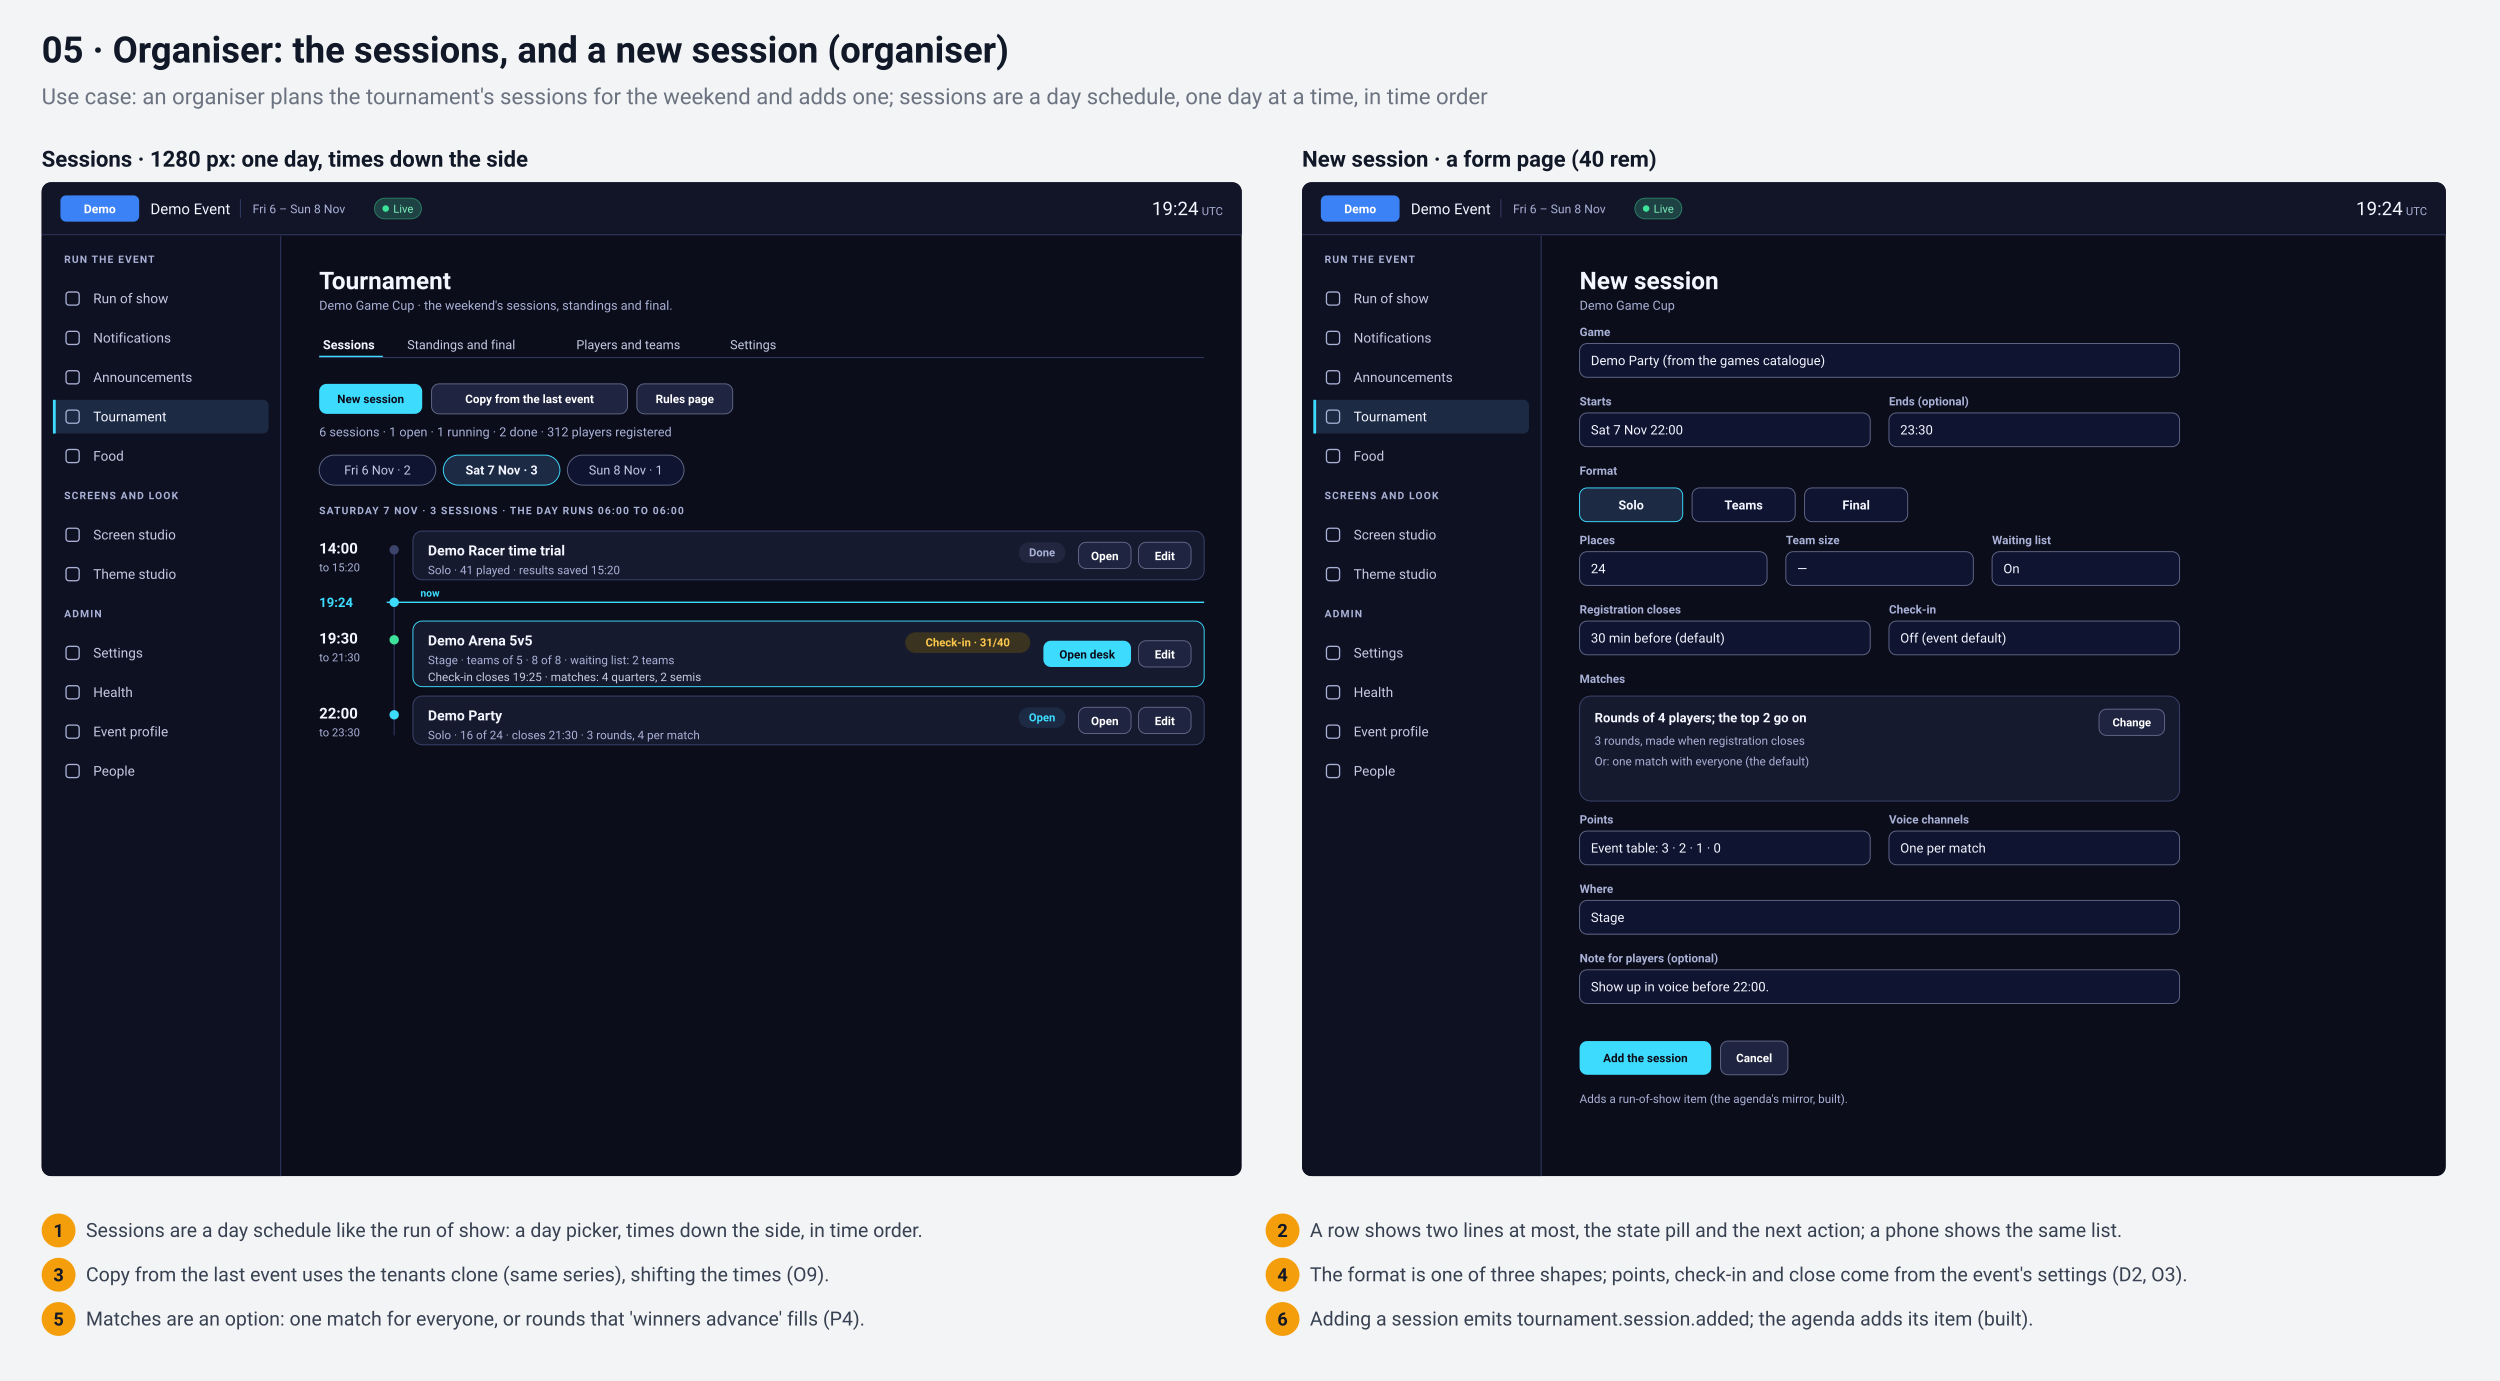
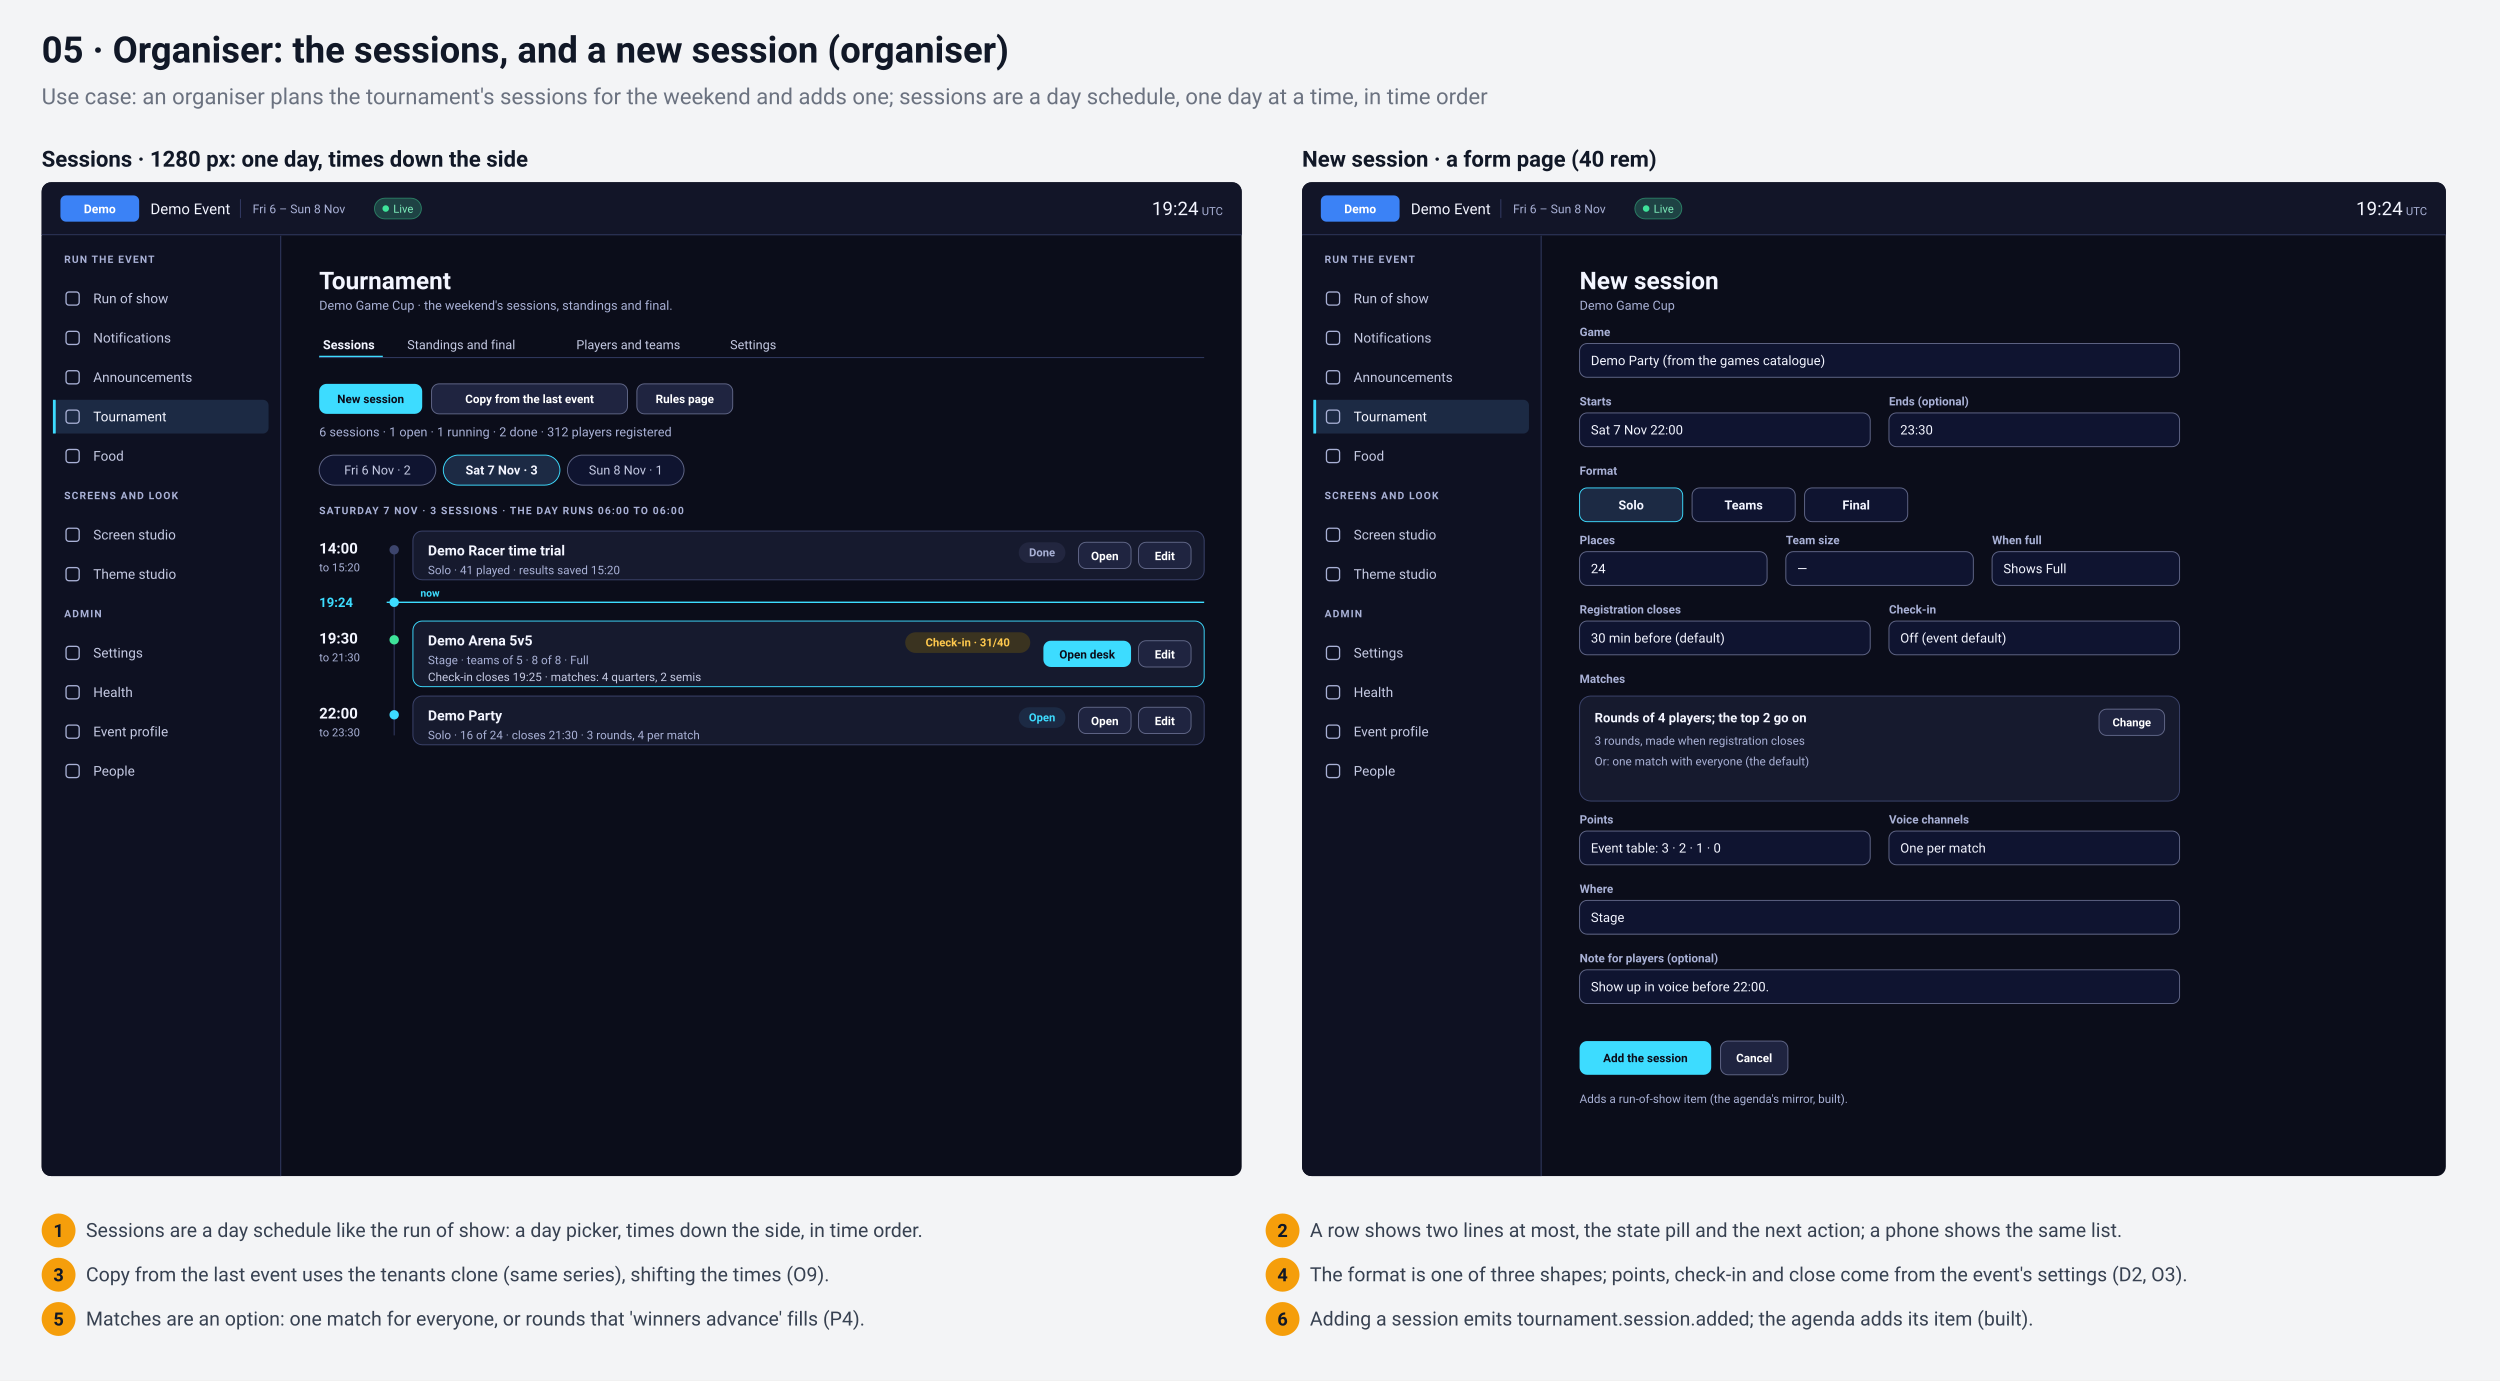
<svg xmlns="http://www.w3.org/2000/svg" viewBox="0 0 1920 1060" width="1920" height="1060" font-family="system-ui, -apple-system, 'Segoe UI', Roboto, Helvetica, Arial, sans-serif">
  <defs>
    <marker id="ah" viewBox="0 0 10 10" refX="9" refY="5" markerWidth="8" markerHeight="8" orient="auto-start-reverse">
      <path d="M0,0 L10,5 L0,10 z" fill="#6b7280" />
    </marker>
  </defs>
  <rect x="0.0" y="0.0" width="1920.0" height="1060.0" rx="0" fill="#f3f4f6" />
  <text x="32.0" y="48.0" font-size="28" fill="#111827" font-weight="700" text-anchor="start" data-box="32.0 1888.0">05 · Organiser: the sessions, and a new session (organiser)</text>
  <text x="32.0" y="80.0" font-size="17" fill="#6b7280" font-weight="400" text-anchor="start" data-box="32.0 1888.0">Use case: an organiser plans the tournament's sessions for the weekend and adds one; sessions are a day schedule, one day at a time, in time order</text>
  <text x="32.0" y="128.0" font-size="17" fill="#111827" font-weight="700" text-anchor="start" data-box="32.0 932.0">Sessions · 1280 px: one day, times down the side</text>
  <defs>
    <clipPath id="c1">
      <rect x="0" y="0" width="1280" height="1060" rx="10" />
    </clipPath>
  </defs>
  <g transform="translate(32.0,140.0) scale(0.72)">
    <g clip-path="url(#c1)">
      <rect x="0.0" y="0.0" width="1280.0" height="1060.0" rx="0" fill="#0b0d1a" />
      <rect x="0.0" y="0.0" width="1280.0" height="56.0" rx="0" fill="#121528" />
      <line x1="0.0" y1="56.0" x2="1280.0" y2="56.0" stroke="#343c66" stroke-width="1" />
      <rect x="20.0" y="14.0" width="84.0" height="28.0" rx="6" fill="#3b82f6" />
      <text x="62.0" y="33.0" font-size="13" fill="#fff" font-weight="700" text-anchor="middle">Demo</text>
      <text x="116.0" y="34.0" font-size="16" fill="#f3f5ff" font-weight="400" text-anchor="start">Demo Event</text>
      <line x1="212.0" y1="18.0" x2="212.0" y2="38.0" stroke="#343c66" stroke-width="1" />
      <text x="225.0" y="33.0" font-size="13" fill="#a9b1d6" font-weight="400" text-anchor="start">Fri 6 – Sun 8 Nov</text>
      <rect x="355.0" y="17.0" width="50.0" height="22.0" rx="11" fill="#1e4244" stroke="#2a7e64" stroke-width="1" />
      <circle cx="367.0" cy="28.0" r="3.5" fill="#3ee39a" />
      <text x="375.0" y="32.5" font-size="12" fill="#7cecba" font-weight="400" text-anchor="start">Live</text>
      <text x="1234.0" y="35.0" font-size="20" fill="#f3f5ff" font-weight="400" text-anchor="end">19:24</text>
      <text x="1260.0" y="35.0" font-size="12" fill="#a9b1d6" font-weight="400" text-anchor="end">UTC</text>
      <rect x="0.0" y="57.0" width="255.0" height="1003.0" rx="0" fill="#0e1122" />
      <line x1="255.0" y1="57.0" x2="255.0" y2="1060.0" stroke="#343c66" stroke-width="1" />
      <text x="24.0" y="86.0" font-size="11" fill="#a9b1d6" font-weight="600" text-anchor="start" letter-spacing="1.2">RUN THE EVENT</text>
      <rect x="26.0" y="117.0" width="14.0" height="14.0" rx="3" fill="none" stroke="#a9b1d6" stroke-width="1.4" />
      <text x="55.0" y="129.0" font-size="14.5" fill="#c5cae3" font-weight="400" text-anchor="start">Run of show</text>
      <rect x="26.0" y="159.0" width="14.0" height="14.0" rx="3" fill="none" stroke="#a9b1d6" stroke-width="1.4" />
      <text x="55.0" y="171.0" font-size="14.5" fill="#c5cae3" font-weight="400" text-anchor="start">Notifications</text>
      <rect x="26.0" y="201.0" width="14.0" height="14.0" rx="3" fill="none" stroke="#a9b1d6" stroke-width="1.4" />
      <text x="55.0" y="213.0" font-size="14.5" fill="#c5cae3" font-weight="400" text-anchor="start">Announcements</text>
      <rect x="12.0" y="232.0" width="230.0" height="36.0" rx="6" fill="#1c2a44" />
      <rect x="12.0" y="232.0" width="3.0" height="36.0" rx="0" fill="#3ddcff" />
      <rect x="26.0" y="243.0" width="14.0" height="14.0" rx="3" fill="none" stroke="#a9b1d6" stroke-width="1.4" />
      <text x="55.0" y="255.0" font-size="14.5" fill="#f3f5ff" font-weight="400" text-anchor="start">Tournament</text>
      <rect x="26.0" y="285.0" width="14.0" height="14.0" rx="3" fill="none" stroke="#a9b1d6" stroke-width="1.4" />
      <text x="55.0" y="297.0" font-size="14.5" fill="#c5cae3" font-weight="400" text-anchor="start">Food</text>
      <text x="24.0" y="338.0" font-size="11" fill="#a9b1d6" font-weight="600" text-anchor="start" letter-spacing="1.2">SCREENS AND LOOK</text>
      <rect x="26.0" y="369.0" width="14.0" height="14.0" rx="3" fill="none" stroke="#a9b1d6" stroke-width="1.4" />
      <text x="55.0" y="381.0" font-size="14.5" fill="#c5cae3" font-weight="400" text-anchor="start">Screen studio</text>
      <rect x="26.0" y="411.0" width="14.0" height="14.0" rx="3" fill="none" stroke="#a9b1d6" stroke-width="1.4" />
      <text x="55.0" y="423.0" font-size="14.5" fill="#c5cae3" font-weight="400" text-anchor="start">Theme studio</text>
      <text x="24.0" y="464.0" font-size="11" fill="#a9b1d6" font-weight="600" text-anchor="start" letter-spacing="1.2">ADMIN</text>
      <rect x="26.0" y="495.0" width="14.0" height="14.0" rx="3" fill="none" stroke="#a9b1d6" stroke-width="1.4" />
      <text x="55.0" y="507.0" font-size="14.5" fill="#c5cae3" font-weight="400" text-anchor="start">Settings</text>
      <rect x="26.0" y="537.0" width="14.0" height="14.0" rx="3" fill="none" stroke="#a9b1d6" stroke-width="1.4" />
      <text x="55.0" y="549.0" font-size="14.5" fill="#c5cae3" font-weight="400" text-anchor="start">Health</text>
      <rect x="26.0" y="579.0" width="14.0" height="14.0" rx="3" fill="none" stroke="#a9b1d6" stroke-width="1.4" />
      <text x="55.0" y="591.0" font-size="14.5" fill="#c5cae3" font-weight="400" text-anchor="start">Event profile</text>
      <rect x="26.0" y="621.0" width="14.0" height="14.0" rx="3" fill="none" stroke="#a9b1d6" stroke-width="1.4" />
      <text x="55.0" y="633.0" font-size="14.5" fill="#c5cae3" font-weight="400" text-anchor="start">People</text>
      <text x="296.0" y="114.0" font-size="26" fill="#f3f5ff" font-weight="600" text-anchor="start" data-box="296.0 1020.0">Tournament</text>
      <text x="296.0" y="136.0" font-size="13.5" fill="#a9b1d6" font-weight="400" text-anchor="start" data-box="296.0 1020.0">Demo Game Cup · the weekend's sessions, standings and final.</text>
      <text x="300.0" y="178.0" font-size="13.5" fill="#f3f5ff" font-weight="600" text-anchor="start">Sessions</text>
      <line x1="296.0" y1="186.0" x2="363.9" y2="186.0" stroke="#3ddcff" stroke-width="2" />
      <text x="389.9" y="178.0" font-size="13.5" fill="#c5cae3" font-weight="400" text-anchor="start">Standings and final</text>
      <text x="570.3" y="178.0" font-size="13.5" fill="#c5cae3" font-weight="400" text-anchor="start">Players and teams</text>
      <text x="734.3" y="178.0" font-size="13.5" fill="#c5cae3" font-weight="400" text-anchor="start">Settings</text>
      <line x1="296.0" y1="187.0" x2="1240.0" y2="187.0" stroke="#343c66" stroke-width="1" />
      <rect x="296.0" y="215.0" width="109.9" height="32.0" rx="8" fill="#3ddcff" />
      <text x="350.9" y="235.5" font-size="12.5" fill="#0b0d1a" font-weight="600" text-anchor="middle" data-box="300.0 401.9">New session</text>
      <rect x="415.9" y="215.0" width="209.0" height="32.0" rx="8" fill="#1f2440" stroke="#616788" stroke-width="1" />
      <text x="520.4" y="235.5" font-size="12.5" fill="#fff" font-weight="600" text-anchor="middle" data-box="419.9 620.9">Copy from the last event</text>
      <rect x="634.9" y="215.0" width="102.2" height="32.0" rx="8" fill="#1f2440" stroke="#616788" stroke-width="1" />
      <text x="686.0" y="235.5" font-size="12.5" fill="#fff" font-weight="600" text-anchor="middle" data-box="638.9 733.1">Rules page</text>
      <text x="296.0" y="271.0" font-size="13.5" fill="#a9b1d6" font-weight="400" text-anchor="start" data-box="296.0 1240.0">6 sessions · 1 open · 1 running · 2 done · 312 players registered</text>
      <rect x="296.0" y="291.0" width="124.4" height="32.0" rx="16.0" fill="#0f1430" stroke="#616788" stroke-width="1" />
      <text x="358.2" y="311.7" font-size="13.5" fill="#c5cae3" font-weight="400" text-anchor="middle" data-box="300.0 416.4">Fri 6 Nov · 2</text>
      <rect x="428.4" y="291.0" width="124.4" height="32.0" rx="16.0" fill="#1c2a44" stroke="#3ddcff" stroke-width="1" />
      <text x="490.6" y="311.7" font-size="13.5" fill="#f3f5ff" font-weight="600" text-anchor="middle" data-box="432.4 548.8">Sat 7 Nov · 3</text>
      <rect x="560.8" y="291.0" width="124.4" height="32.0" rx="16.0" fill="#0f1430" stroke="#616788" stroke-width="1" />
      <text x="623.0" y="311.7" font-size="13.5" fill="#c5cae3" font-weight="400" text-anchor="middle" data-box="564.8 681.2">Sun 8 Nov · 1</text>
      <text x="296.0" y="354.0" font-size="11" fill="#a9b1d6" font-weight="600" text-anchor="start" letter-spacing="1.2">SATURDAY 7 NOV · 3 SESSIONS · THE DAY RUNS 06:00 TO 06:00</text>
      <line x1="376.0" y1="392.0" x2="376.0" y2="590.0" stroke="#343c66" stroke-width="1" />
      <text x="296.0" y="396.0" font-size="16" fill="#f3f5ff" font-weight="700" text-anchor="start" data-box="296.0 364.0">14:00</text>
      <text x="296.0" y="415.0" font-size="12" fill="#a9b1d6" font-weight="400" text-anchor="start" data-box="296.0 364.0">to 15:20</text>
      <circle cx="376.0" cy="392.0" r="5" fill="#3c446c" />
      <rect x="396.0" y="372.0" width="844.0" height="52.0" rx="10" fill="#161a2e" stroke="#3c446c" stroke-width="1" />
      <rect x="1170.0" y="384.0" width="56.0" height="28.0" rx="8" fill="#1f2440" stroke="#616788" stroke-width="1" />
      <text x="1198.0" y="403.0" font-size="12.5" fill="#fff" font-weight="600" text-anchor="middle" data-box="1174.0 1222.0">Edit</text>
      <rect x="1106.0" y="384.0" width="56.0" height="28.0" rx="8" fill="#1f2440" stroke="#616788" stroke-width="1" />
      <text x="1134.0" y="403.0" font-size="12.5" fill="#fff" font-weight="600" text-anchor="middle" data-box="1110.0 1158.0">Open</text>
      <rect x="1042.2" y="384.0" width="49.8" height="22.0" rx="11" fill="#22263f" />
      <text x="1067.1" y="399.0" font-size="12" fill="#a9b1d6" font-weight="600" text-anchor="middle" data-box="1046.2 1088.0">Done</text>
      <text x="412.0" y="398.0" font-size="15" fill="#f3f5ff" font-weight="600" text-anchor="start" data-box="412.0 1030.2">Demo Racer time trial</text>
      <text x="412.0" y="418.0" font-size="12.5" fill="#a9b1d6" font-weight="400" text-anchor="start" data-box="412.0 1084.0">Solo · 41 played · results saved 15:20</text>
      <line x1="368.0" y1="448.0" x2="1240.0" y2="448.0" stroke="#3ddcff" stroke-width="1.5" />
      <circle cx="376.0" cy="448.0" r="5" fill="#3ddcff" />
      <text x="296.0" y="453.0" font-size="14" fill="#3ddcff" font-weight="700" text-anchor="start" data-box="296.0 362.0">19:24</text>
      <text x="404.0" y="442.0" font-size="11" fill="#3ddcff" font-weight="700" text-anchor="start" data-box="396.0 476.0">now</text>
      <text x="296.0" y="492.0" font-size="16" fill="#f3f5ff" font-weight="700" text-anchor="start" data-box="296.0 364.0">19:30</text>
      <text x="296.0" y="511.0" font-size="12" fill="#a9b1d6" font-weight="400" text-anchor="start" data-box="296.0 364.0">to 21:30</text>
      <circle cx="376.0" cy="488.0" r="5" fill="#3ee39a" />
      <rect x="396.0" y="468.0" width="844.0" height="70.0" rx="10" fill="#161a2e" stroke="#3ddcff" stroke-width="1" />
      <rect x="1170.0" y="489.0" width="56.0" height="28.0" rx="8" fill="#1f2440" stroke="#616788" stroke-width="1" />
      <text x="1198.0" y="508.0" font-size="12.5" fill="#fff" font-weight="600" text-anchor="middle" data-box="1174.0 1222.0">Edit</text>
      <rect x="1068.5" y="489.0" width="93.5" height="28.0" rx="8" fill="#3ddcff" />
      <text x="1115.2" y="508.0" font-size="12.5" fill="#0b0d1a" font-weight="600" text-anchor="middle" data-box="1072.5 1158.0">Open desk</text>
      <rect x="921.1" y="480.0" width="133.4" height="22.0" rx="11" fill="#3a3320" />
      <text x="987.8" y="495.0" font-size="12" fill="#ffc94d" font-weight="600" text-anchor="middle" data-box="925.1 1050.5">Check-in · 31/40</text>
      <text x="412.0" y="494.0" font-size="15" fill="#f3f5ff" font-weight="600" text-anchor="start" data-box="412.0 909.1">Demo Arena 5v5</text>
-       <text x="412.0" y="514.0" font-size="12.5" fill="#a9b1d6" font-weight="400" text-anchor="start" data-box="412.0 1046.5">Stage · teams of 5 · 8 of 8 · waiting list: 2 teams</text>
+       <text x="412.0" y="514.0" font-size="12.5" fill="#a9b1d6" font-weight="400" text-anchor="start" data-box="412.0 1046.5">Stage · teams of 5 · 8 of 8 · Full</text>
      <text x="412.0" y="532.0" font-size="12.5" fill="#c5cae3" font-weight="400" text-anchor="start" data-box="412.0 1046.5">Check-in closes 19:25 · matches: 4 quarters, 2 semis</text>
      <text x="296.0" y="572.0" font-size="16" fill="#f3f5ff" font-weight="700" text-anchor="start" data-box="296.0 364.0">22:00</text>
      <text x="296.0" y="591.0" font-size="12" fill="#a9b1d6" font-weight="400" text-anchor="start" data-box="296.0 364.0">to 23:30</text>
      <circle cx="376.0" cy="568.0" r="5" fill="#3ddcff" />
      <rect x="396.0" y="548.0" width="844.0" height="52.0" rx="10" fill="#161a2e" stroke="#3c446c" stroke-width="1" />
      <rect x="1170.0" y="560.0" width="56.0" height="28.0" rx="8" fill="#1f2440" stroke="#616788" stroke-width="1" />
      <text x="1198.0" y="579.0" font-size="12.5" fill="#fff" font-weight="600" text-anchor="middle" data-box="1174.0 1222.0">Edit</text>
      <rect x="1106.0" y="560.0" width="56.0" height="28.0" rx="8" fill="#1f2440" stroke="#616788" stroke-width="1" />
      <text x="1134.0" y="579.0" font-size="12.5" fill="#fff" font-weight="600" text-anchor="middle" data-box="1110.0 1158.0">Open</text>
      <rect x="1042.2" y="560.0" width="49.8" height="22.0" rx="11" fill="#1c2a44" />
      <text x="1067.1" y="575.0" font-size="12" fill="#3ddcff" font-weight="600" text-anchor="middle" data-box="1046.2 1088.0">Open</text>
      <text x="412.0" y="574.0" font-size="15" fill="#f3f5ff" font-weight="600" text-anchor="start" data-box="412.0 1030.2">Demo Party</text>
      <text x="412.0" y="594.0" font-size="12.5" fill="#a9b1d6" font-weight="400" text-anchor="start" data-box="412.0 1084.0">Solo · 16 of 24 · closes 21:30 · 3 rounds, 4 per match</text>
    </g>
  </g>
  <text x="1000.0" y="128.0" font-size="17" fill="#111827" font-weight="700" text-anchor="start" data-box="1000.0 1880.0">New session · a form page (40 rem)</text>
  <defs>
    <clipPath id="c2">
      <rect x="0" y="0" width="1220" height="1060" rx="10" />
    </clipPath>
  </defs>
  <g transform="translate(1000.0,140.0) scale(0.72)">
    <g clip-path="url(#c2)">
      <rect x="0.0" y="0.0" width="1220.0" height="1060.0" rx="0" fill="#0b0d1a" />
      <rect x="0.0" y="0.0" width="1220.0" height="56.0" rx="0" fill="#121528" />
      <line x1="0.0" y1="56.0" x2="1220.0" y2="56.0" stroke="#343c66" stroke-width="1" />
      <rect x="20.0" y="14.0" width="84.0" height="28.0" rx="6" fill="#3b82f6" />
      <text x="62.0" y="33.0" font-size="13" fill="#fff" font-weight="700" text-anchor="middle">Demo</text>
      <text x="116.0" y="34.0" font-size="16" fill="#f3f5ff" font-weight="400" text-anchor="start">Demo Event</text>
      <line x1="212.0" y1="18.0" x2="212.0" y2="38.0" stroke="#343c66" stroke-width="1" />
      <text x="225.0" y="33.0" font-size="13" fill="#a9b1d6" font-weight="400" text-anchor="start">Fri 6 – Sun 8 Nov</text>
      <rect x="355.0" y="17.0" width="50.0" height="22.0" rx="11" fill="#1e4244" stroke="#2a7e64" stroke-width="1" />
      <circle cx="367.0" cy="28.0" r="3.5" fill="#3ee39a" />
      <text x="375.0" y="32.5" font-size="12" fill="#7cecba" font-weight="400" text-anchor="start">Live</text>
      <text x="1174.0" y="35.0" font-size="20" fill="#f3f5ff" font-weight="400" text-anchor="end">19:24</text>
      <text x="1200.0" y="35.0" font-size="12" fill="#a9b1d6" font-weight="400" text-anchor="end">UTC</text>
      <rect x="0.0" y="57.0" width="255.0" height="1003.0" rx="0" fill="#0e1122" />
      <line x1="255.0" y1="57.0" x2="255.0" y2="1060.0" stroke="#343c66" stroke-width="1" />
      <text x="24.0" y="86.0" font-size="11" fill="#a9b1d6" font-weight="600" text-anchor="start" letter-spacing="1.2">RUN THE EVENT</text>
      <rect x="26.0" y="117.0" width="14.0" height="14.0" rx="3" fill="none" stroke="#a9b1d6" stroke-width="1.4" />
      <text x="55.0" y="129.0" font-size="14.5" fill="#c5cae3" font-weight="400" text-anchor="start">Run of show</text>
      <rect x="26.0" y="159.0" width="14.0" height="14.0" rx="3" fill="none" stroke="#a9b1d6" stroke-width="1.4" />
      <text x="55.0" y="171.0" font-size="14.5" fill="#c5cae3" font-weight="400" text-anchor="start">Notifications</text>
      <rect x="26.0" y="201.0" width="14.0" height="14.0" rx="3" fill="none" stroke="#a9b1d6" stroke-width="1.4" />
      <text x="55.0" y="213.0" font-size="14.5" fill="#c5cae3" font-weight="400" text-anchor="start">Announcements</text>
      <rect x="12.0" y="232.0" width="230.0" height="36.0" rx="6" fill="#1c2a44" />
      <rect x="12.0" y="232.0" width="3.0" height="36.0" rx="0" fill="#3ddcff" />
      <rect x="26.0" y="243.0" width="14.0" height="14.0" rx="3" fill="none" stroke="#a9b1d6" stroke-width="1.4" />
      <text x="55.0" y="255.0" font-size="14.5" fill="#f3f5ff" font-weight="400" text-anchor="start">Tournament</text>
      <rect x="26.0" y="285.0" width="14.0" height="14.0" rx="3" fill="none" stroke="#a9b1d6" stroke-width="1.4" />
      <text x="55.0" y="297.0" font-size="14.5" fill="#c5cae3" font-weight="400" text-anchor="start">Food</text>
      <text x="24.0" y="338.0" font-size="11" fill="#a9b1d6" font-weight="600" text-anchor="start" letter-spacing="1.2">SCREENS AND LOOK</text>
      <rect x="26.0" y="369.0" width="14.0" height="14.0" rx="3" fill="none" stroke="#a9b1d6" stroke-width="1.4" />
      <text x="55.0" y="381.0" font-size="14.5" fill="#c5cae3" font-weight="400" text-anchor="start">Screen studio</text>
      <rect x="26.0" y="411.0" width="14.0" height="14.0" rx="3" fill="none" stroke="#a9b1d6" stroke-width="1.4" />
      <text x="55.0" y="423.0" font-size="14.5" fill="#c5cae3" font-weight="400" text-anchor="start">Theme studio</text>
      <text x="24.0" y="464.0" font-size="11" fill="#a9b1d6" font-weight="600" text-anchor="start" letter-spacing="1.2">ADMIN</text>
      <rect x="26.0" y="495.0" width="14.0" height="14.0" rx="3" fill="none" stroke="#a9b1d6" stroke-width="1.4" />
      <text x="55.0" y="507.0" font-size="14.5" fill="#c5cae3" font-weight="400" text-anchor="start">Settings</text>
      <rect x="26.0" y="537.0" width="14.0" height="14.0" rx="3" fill="none" stroke="#a9b1d6" stroke-width="1.4" />
      <text x="55.0" y="549.0" font-size="14.5" fill="#c5cae3" font-weight="400" text-anchor="start">Health</text>
      <rect x="26.0" y="579.0" width="14.0" height="14.0" rx="3" fill="none" stroke="#a9b1d6" stroke-width="1.4" />
      <text x="55.0" y="591.0" font-size="14.5" fill="#c5cae3" font-weight="400" text-anchor="start">Event profile</text>
      <rect x="26.0" y="621.0" width="14.0" height="14.0" rx="3" fill="none" stroke="#a9b1d6" stroke-width="1.4" />
      <text x="55.0" y="633.0" font-size="14.5" fill="#c5cae3" font-weight="400" text-anchor="start">People</text>
      <text x="296.0" y="114.0" font-size="26" fill="#f3f5ff" font-weight="600" text-anchor="start" data-box="296.0 960.0">New session</text>
      <text x="296.0" y="136.0" font-size="13.5" fill="#a9b1d6" font-weight="400" text-anchor="start" data-box="296.0 960.0">Demo Game Cup</text>
      <text x="296.0" y="164.0" font-size="12.5" fill="#a9b1d6" font-weight="600" text-anchor="start" data-box="296.0 936.0">Game</text>
      <rect x="296.0" y="172.0" width="640.0" height="36.0" rx="8" fill="#0f1430" stroke="#616788" stroke-width="1" />
      <text x="308.0" y="195.0" font-size="14" fill="#f3f5ff" font-weight="400" text-anchor="start" data-box="304.0 928.0">Demo Party  (from the games catalogue)</text>
      <text x="296.0" y="238.0" font-size="12.5" fill="#a9b1d6" font-weight="600" text-anchor="start" data-box="296.0 606.0">Starts</text>
      <rect x="296.0" y="246.0" width="310.0" height="36.0" rx="8" fill="#0f1430" stroke="#616788" stroke-width="1" />
      <text x="308.0" y="269.0" font-size="14" fill="#f3f5ff" font-weight="400" text-anchor="start" data-box="304.0 598.0">Sat 7 Nov 22:00</text>
      <text x="626.0" y="238.0" font-size="12.5" fill="#a9b1d6" font-weight="600" text-anchor="start" data-box="626.0 936.0">Ends (optional)</text>
      <rect x="626.0" y="246.0" width="310.0" height="36.0" rx="8" fill="#0f1430" stroke="#616788" stroke-width="1" />
      <text x="638.0" y="269.0" font-size="14" fill="#f3f5ff" font-weight="400" text-anchor="start" data-box="634.0 928.0">23:30</text>
      <text x="296.0" y="312.0" font-size="12.5" fill="#a9b1d6" font-weight="600" text-anchor="start">Format</text>
      <rect x="296.0" y="326.0" width="110.0" height="36.0" rx="8" fill="#1c2a44" stroke="#3ddcff" stroke-width="1" />
      <text x="351.0" y="349.0" font-size="13.5" fill="#f3f5ff" font-weight="600" text-anchor="middle">Solo</text>
      <rect x="416.0" y="326.0" width="110.0" height="36.0" rx="8" fill="#0f1430" stroke="#616788" stroke-width="1" />
      <text x="471.0" y="349.0" font-size="13.5" fill="#f3f5ff" font-weight="600" text-anchor="middle">Teams</text>
      <rect x="536.0" y="326.0" width="110.0" height="36.0" rx="8" fill="#0f1430" stroke="#616788" stroke-width="1" />
      <text x="591.0" y="349.0" font-size="13.5" fill="#f3f5ff" font-weight="600" text-anchor="middle">Final</text>
      <text x="296.0" y="386.0" font-size="12.5" fill="#a9b1d6" font-weight="600" text-anchor="start" data-box="296.0 496.0">Places</text>
      <rect x="296.0" y="394.0" width="200.0" height="36.0" rx="8" fill="#0f1430" stroke="#616788" stroke-width="1" />
      <text x="308.0" y="417.0" font-size="14" fill="#f3f5ff" font-weight="400" text-anchor="start" data-box="304.0 488.0">24</text>
      <text x="516.0" y="386.0" font-size="12.5" fill="#a9b1d6" font-weight="600" text-anchor="start" data-box="516.0 716.0">Team size</text>
      <rect x="516.0" y="394.0" width="200.0" height="36.0" rx="8" fill="#0f1430" stroke="#616788" stroke-width="1" />
      <text x="528.0" y="417.0" font-size="14" fill="#f3f5ff" font-weight="400" text-anchor="start" data-box="524.0 708.0">—</text>
-       <text x="736.0" y="386.0" font-size="12.5" fill="#a9b1d6" font-weight="600" text-anchor="start" data-box="736.0 936.0">Waiting list</text>
+       <text x="736.0" y="386.0" font-size="12.5" fill="#a9b1d6" font-weight="600" text-anchor="start" data-box="736.0 936.0">When full</text>
      <rect x="736.0" y="394.0" width="200.0" height="36.0" rx="8" fill="#0f1430" stroke="#616788" stroke-width="1" />
-       <text x="748.0" y="417.0" font-size="14" fill="#f3f5ff" font-weight="400" text-anchor="start" data-box="744.0 928.0">On</text>
+       <text x="748.0" y="417.0" font-size="14" fill="#f3f5ff" font-weight="400" text-anchor="start" data-box="744.0 928.0">Shows Full</text>
      <text x="296.0" y="460.0" font-size="12.5" fill="#a9b1d6" font-weight="600" text-anchor="start" data-box="296.0 606.0">Registration closes</text>
      <rect x="296.0" y="468.0" width="310.0" height="36.0" rx="8" fill="#0f1430" stroke="#616788" stroke-width="1" />
      <text x="308.0" y="491.0" font-size="14" fill="#f3f5ff" font-weight="400" text-anchor="start" data-box="304.0 598.0">30 min before (default)</text>
      <text x="626.0" y="460.0" font-size="12.5" fill="#a9b1d6" font-weight="600" text-anchor="start" data-box="626.0 936.0">Check-in</text>
      <rect x="626.0" y="468.0" width="310.0" height="36.0" rx="8" fill="#0f1430" stroke="#616788" stroke-width="1" />
      <text x="638.0" y="491.0" font-size="14" fill="#f3f5ff" font-weight="400" text-anchor="start" data-box="634.0 928.0">Off (event default)</text>
      <text x="296.0" y="534.0" font-size="12.5" fill="#a9b1d6" font-weight="600" text-anchor="start">Matches</text>
      <rect x="296.0" y="548.0" width="640.0" height="112.0" rx="12" fill="#161a2e" stroke="#3c446c" stroke-width="1" />
      <text x="312.0" y="576.0" font-size="14" fill="#f3f5ff" font-weight="600" text-anchor="start" data-box="312.0 826.0">Rounds of 4 players; the top 2 go on</text>
      <text x="312.0" y="600.0" font-size="12.5" fill="#a9b1d6" font-weight="400" text-anchor="start" data-box="312.0 920.0">3 rounds, made when registration closes</text>
      <text x="312.0" y="622.0" font-size="12.5" fill="#a9b1d6" font-weight="400" text-anchor="start" data-box="312.0 920.0">Or: one match with everyone (the default)</text>
      <rect x="850.1" y="562.0" width="69.9" height="28.0" rx="8" fill="#1f2440" stroke="#616788" stroke-width="1" />
      <text x="885.0" y="580.3" font-size="12" fill="#fff" font-weight="600" text-anchor="middle" data-box="854.1 916.0">Change</text>
      <text x="296.0" y="684.0" font-size="12.5" fill="#a9b1d6" font-weight="600" text-anchor="start" data-box="296.0 606.0">Points</text>
      <rect x="296.0" y="692.0" width="310.0" height="36.0" rx="8" fill="#0f1430" stroke="#616788" stroke-width="1" />
      <text x="308.0" y="715.0" font-size="14" fill="#f3f5ff" font-weight="400" text-anchor="start" data-box="304.0 598.0">Event table: 3 · 2 · 1 · 0</text>
      <text x="626.0" y="684.0" font-size="12.5" fill="#a9b1d6" font-weight="600" text-anchor="start" data-box="626.0 936.0">Voice channels</text>
      <rect x="626.0" y="692.0" width="310.0" height="36.0" rx="8" fill="#0f1430" stroke="#616788" stroke-width="1" />
      <text x="638.0" y="715.0" font-size="14" fill="#f3f5ff" font-weight="400" text-anchor="start" data-box="634.0 928.0">One per match</text>
      <text x="296.0" y="758.0" font-size="12.5" fill="#a9b1d6" font-weight="600" text-anchor="start" data-box="296.0 936.0">Where</text>
      <rect x="296.0" y="766.0" width="640.0" height="36.0" rx="8" fill="#0f1430" stroke="#616788" stroke-width="1" />
      <text x="308.0" y="789.0" font-size="14" fill="#f3f5ff" font-weight="400" text-anchor="start" data-box="304.0 928.0">Stage</text>
      <text x="296.0" y="832.0" font-size="12.5" fill="#a9b1d6" font-weight="600" text-anchor="start" data-box="296.0 936.0">Note for players (optional)</text>
      <rect x="296.0" y="840.0" width="640.0" height="36.0" rx="8" fill="#0f1430" stroke="#616788" stroke-width="1" />
      <text x="308.0" y="863.0" font-size="14" fill="#f3f5ff" font-weight="400" text-anchor="start" data-box="304.0 928.0">Show up in voice before 22:00.</text>
      <rect x="296.0" y="916.0" width="140.4" height="36.0" rx="8" fill="#3ddcff" />
      <text x="366.2" y="938.5" font-size="12.5" fill="#0b0d1a" font-weight="600" text-anchor="middle" data-box="300.0 432.4">Add the session</text>
      <rect x="446.4" y="916.0" width="71.8" height="36.0" rx="8" fill="#1f2440" stroke="#616788" stroke-width="1" />
      <text x="482.2" y="938.5" font-size="12.5" fill="#fff" font-weight="600" text-anchor="middle" data-box="450.4 514.1">Cancel</text>
      <text x="296.0" y="982.0" font-size="12.5" fill="#a9b1d6" font-weight="400" text-anchor="start" data-box="296.0 936.0">Adds a run-of-show item (the agenda's mirror, built).</text>
    </g>
  </g>
  <circle cx="45.0" cy="945.0" r="13" fill="#f59e0b" />
  <text x="45.0" y="950.0" font-size="14" fill="#111827" font-weight="700" text-anchor="middle">1</text>
  <text x="66.0" y="950.0" font-size="15" fill="#374151" font-weight="400" text-anchor="start" data-box="66.0 932.0">Sessions are a day schedule like the run of show: a day picker, times down the side, in time order.</text>
  <circle cx="985.0" cy="945.0" r="13" fill="#f59e0b" />
  <text x="985.0" y="950.0" font-size="14" fill="#111827" font-weight="700" text-anchor="middle">2</text>
  <text x="1006.0" y="950.0" font-size="15" fill="#374151" font-weight="400" text-anchor="start" data-box="1006.0 1872.0">A row shows two lines at most, the state pill and the next action; a phone shows the same list.</text>
  <circle cx="45.0" cy="979.0" r="13" fill="#f59e0b" />
  <text x="45.0" y="984.0" font-size="14" fill="#111827" font-weight="700" text-anchor="middle">3</text>
  <text x="66.0" y="984.0" font-size="15" fill="#374151" font-weight="400" text-anchor="start" data-box="66.0 932.0">Copy from the last event uses the tenants clone (same series), shifting the times (O9).</text>
  <circle cx="985.0" cy="979.0" r="13" fill="#f59e0b" />
  <text x="985.0" y="984.0" font-size="14" fill="#111827" font-weight="700" text-anchor="middle">4</text>
  <text x="1006.0" y="984.0" font-size="15" fill="#374151" font-weight="400" text-anchor="start" data-box="1006.0 1872.0">The format is one of three shapes; points, check-in and close come from the event's settings (D2, O3).</text>
  <circle cx="45.0" cy="1013.0" r="13" fill="#f59e0b" />
  <text x="45.0" y="1018.0" font-size="14" fill="#111827" font-weight="700" text-anchor="middle">5</text>
  <text x="66.0" y="1018.0" font-size="15" fill="#374151" font-weight="400" text-anchor="start" data-box="66.0 932.0">Matches are an option: one match for everyone, or rounds that 'winners advance' fills (P4).</text>
  <circle cx="985.0" cy="1013.0" r="13" fill="#f59e0b" />
  <text x="985.0" y="1018.0" font-size="14" fill="#111827" font-weight="700" text-anchor="middle">6</text>
  <text x="1006.0" y="1018.0" font-size="15" fill="#374151" font-weight="400" text-anchor="start" data-box="1006.0 1872.0">Adding a session emits tournament.session.added; the agenda adds its item (built).</text>
</svg>
